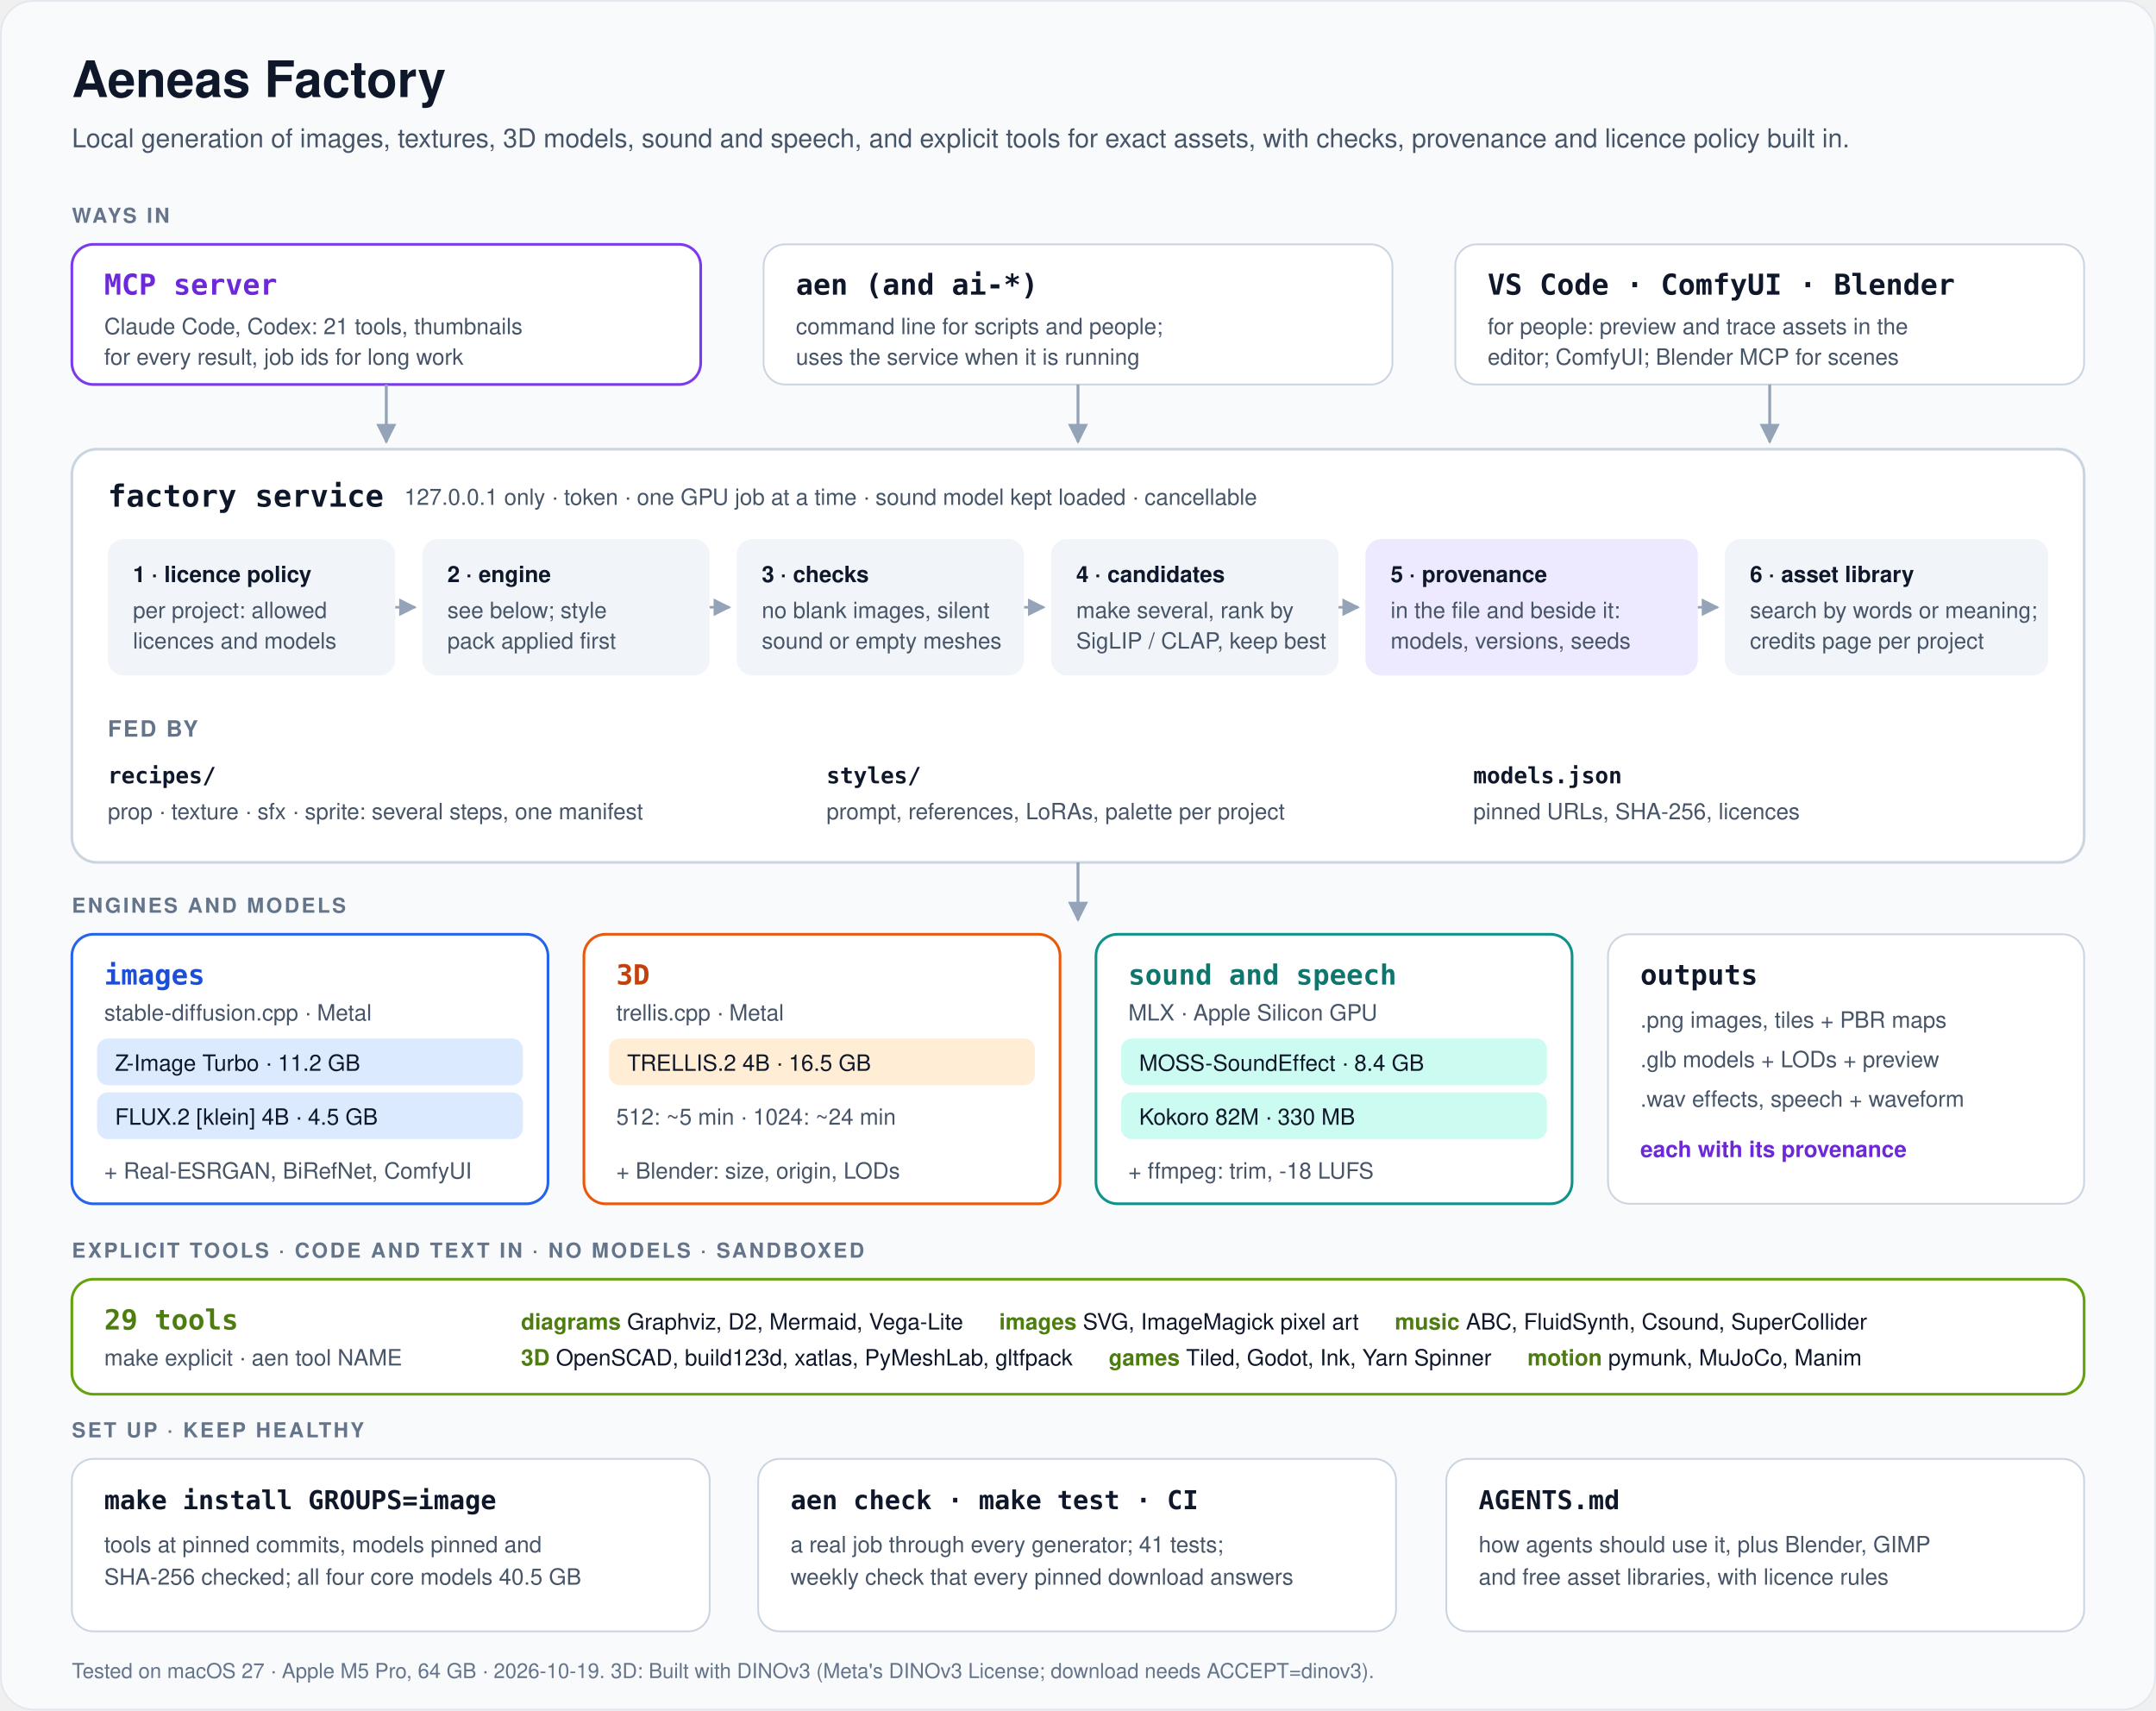
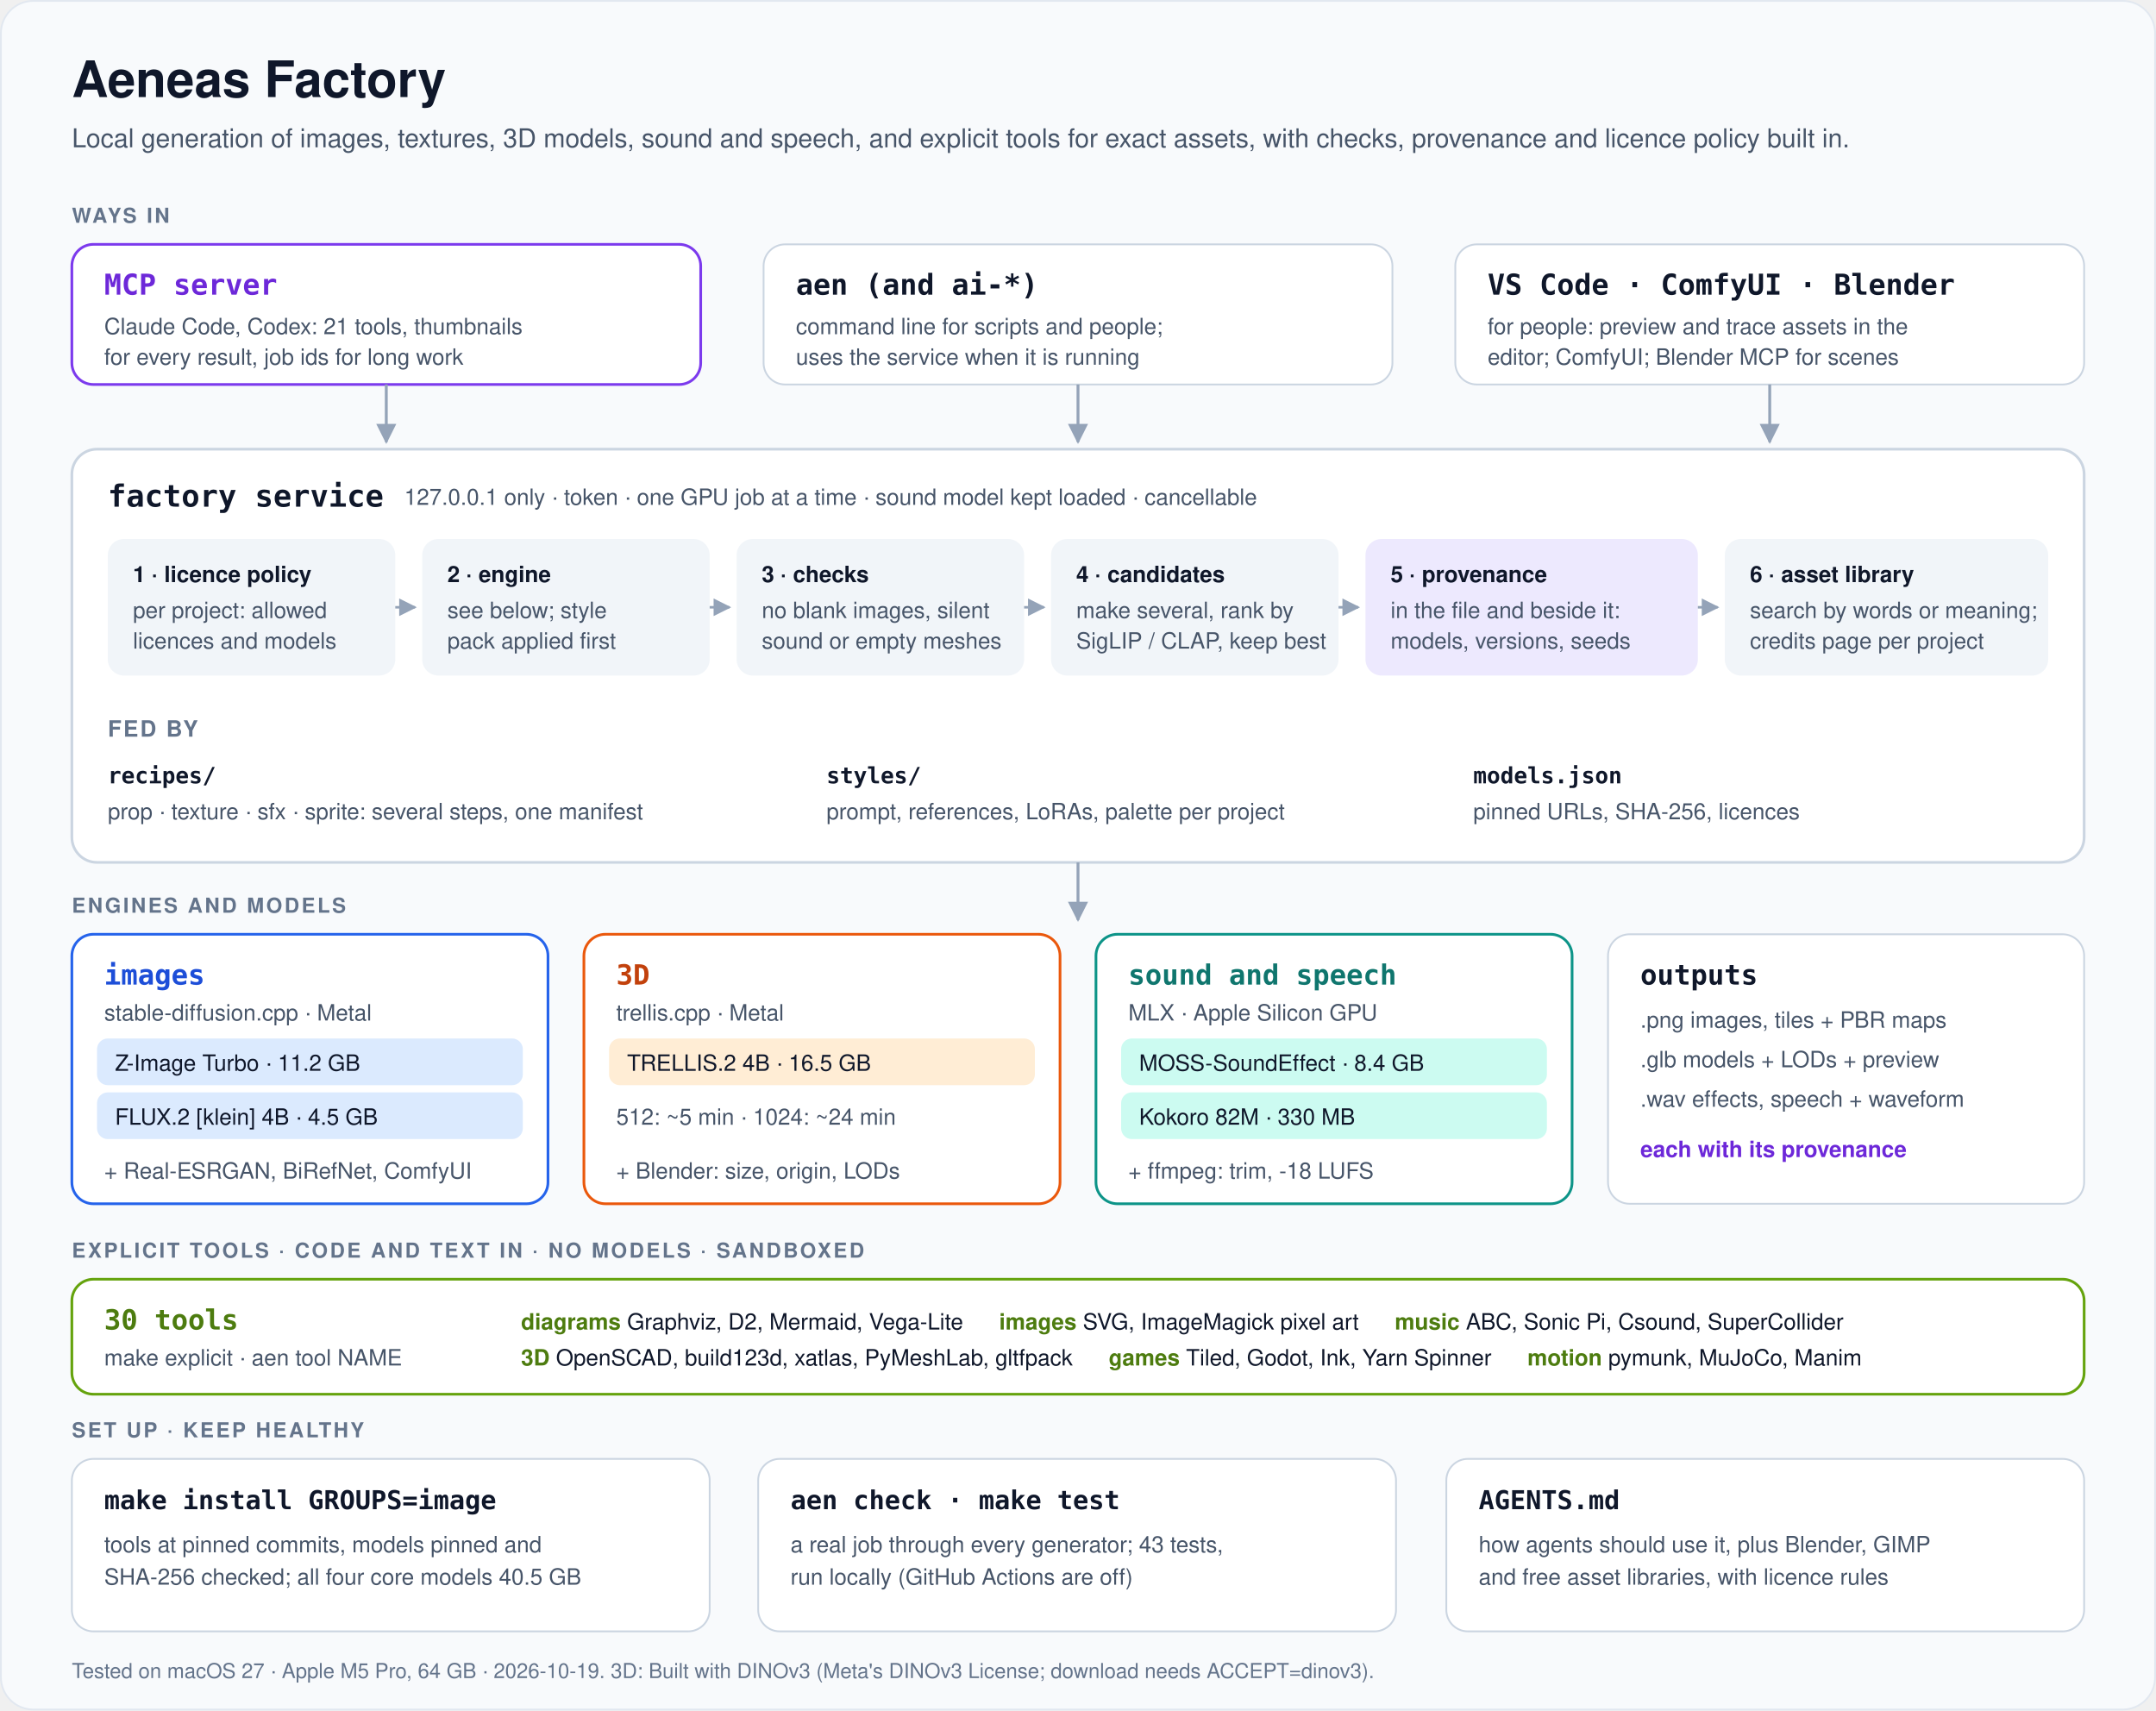
<svg xmlns="http://www.w3.org/2000/svg" viewBox="0 0 1200 952" width="1200" height="952" role="img" aria-labelledby="t d">
  <style>
    .card { fill: #f8fafc; stroke: #e2e8f0; }
    .box { fill: #ffffff; stroke: #cbd5e1; }
    .txt { fill: #0f172a; } .mut { fill: #475569; } .faint { fill: #64748b; }
    .line { stroke: #94a3b8; } .arrow { fill: #94a3b8; }
    .img { fill: #1d4ed8; } .img-s { stroke: #2563eb; } .img-t { fill: #dbeafe; }
    .geo { fill: #c2410c; } .geo-s { stroke: #ea580c; } .geo-t { fill: #ffedd5; }
    .snd { fill: #0f766e; } .snd-s { stroke: #0d9488; } .snd-t { fill: #ccfbf1; }
    .prv { fill: #6d28d9; } .prv-s { stroke: #7c3aed; } .prv-t { fill: #ede9fe; }
    .exp { fill: #4d7c0f; } .exp-s { stroke: #65a30d; }
    .core-t { fill: #f1f5f9; }
    text { font-family: -apple-system, BlinkMacSystemFont, "Segoe UI", Helvetica, Arial, sans-serif; }
    .mono { font-family: ui-monospace, SFMono-Regular, Menlo, Consolas, monospace; }
    @media (prefers-color-scheme: dark) {
      .card { fill: #0d1117; stroke: #30363d; } .box { fill: #161b22; stroke: #30363d; }
      .txt { fill: #e6edf3; } .mut { fill: #9da7b3; } .faint { fill: #7d8590; }
      .line { stroke: #57606a; } .arrow { fill: #57606a; }
      .img { fill: #79b8ff; } .img-s { stroke: #58a6ff; } .img-t { fill: #0c2d6b; }
      .geo { fill: #ffa657; } .geo-s { stroke: #f0883e; } .geo-t { fill: #3d1e0a; }
      .snd { fill: #56d4c1; } .snd-s { stroke: #39c5b0; } .snd-t { fill: #06302b; }
      .prv { fill: #c4a7ff; } .prv-s { stroke: #a371f7; } .prv-t { fill: #271452; }
      .exp { fill: #a3e635; } .exp-s { stroke: #84cc16; }
      .core-t { fill: #1c2128; }
    }
  </style>
  <defs>
    <marker id="a" viewBox="0 0 10 10" refX="9" refY="5" markerWidth="7" markerHeight="7" orient="auto-start-reverse">
      <path d="M0,0 L10,5 L0,10 z" class="arrow" />
    </marker>
  </defs>
  <rect class="card" x="0.5" y="0.5" width="1199" height="951" rx="18" />
  <text class="txt" x="40" y="54" font-size="28" font-weight="700">Aeneas Factory</text>
  <text class="mut" x="40" y="82" font-size="14.5">Local generation of images, textures, 3D models, sound and speech, and explicit tools for exact assets, with checks, provenance and licence policy built in.</text>
  <text class="faint" x="40" y="124" font-size="11.5" font-weight="600" letter-spacing="1.2">WAYS IN</text>
  <g>
    <rect class="box prv-s" x="40" y="136" width="350" height="78" rx="12" stroke-width="1.5" />
    <text class="prv mono" x="58" y="164" font-size="16" font-weight="700">MCP server</text>
    <text class="mut" x="58" y="186" font-size="12.5">Claude Code, Codex: 21 tools, thumbnails</text>
    <text class="mut" x="58" y="203" font-size="12.5">for every result, job ids for long work</text>
    <rect class="box" x="425" y="136" width="350" height="78" rx="12" />
    <text class="txt mono" x="443" y="164" font-size="16" font-weight="700">aen  (and ai-*)</text>
    <text class="mut" x="443" y="186" font-size="12.5">command line for scripts and people;</text>
    <text class="mut" x="443" y="203" font-size="12.5">uses the service when it is running</text>
    <rect class="box" x="810" y="136" width="350" height="78" rx="12" />
    <text class="txt mono" x="828" y="164" font-size="16" font-weight="700">VS Code · ComfyUI · Blender</text>
    <text class="mut" x="828" y="186" font-size="12.5">for people: preview and trace assets in the</text>
    <text class="mut" x="828" y="203" font-size="12.5">editor; ComfyUI; Blender MCP for scenes</text>
  </g>
  <g class="line" stroke-width="1.6" fill="none" marker-end="url(#a)">
    <path d="M215,214 V246" />
    <path d="M600,214 V246" />
    <path d="M985,214 V246" />
  </g>
  <rect class="box" x="40" y="250" width="1120" height="230" rx="14" stroke-width="1.5" />
  <text class="txt mono" x="60" y="282" font-size="17" font-weight="700">factory service</text>
  <text class="mut" x="225" y="281" font-size="12.5">127.0.0.1 only · token · one GPU job at a time · sound model kept loaded · cancellable</text>
  <g font-size="12.5">
    <rect class="core-t" x="60" y="300" width="160" height="76" rx="9" />
    <text class="txt" x="74" y="324" font-weight="650">1 · licence policy</text>
    <text class="mut" x="74" y="344">per project: allowed</text>
    <text class="mut" x="74" y="361">licences and models</text>
    <rect class="core-t" x="235" y="300" width="160" height="76" rx="9" />
    <text class="txt" x="249" y="324" font-weight="650">2 · engine</text>
    <text class="mut" x="249" y="344">see below; style</text>
    <text class="mut" x="249" y="361">pack applied first</text>
    <rect class="core-t" x="410" y="300" width="160" height="76" rx="9" />
    <text class="txt" x="424" y="324" font-weight="650">3 · checks</text>
    <text class="mut" x="424" y="344">no blank images, silent</text>
    <text class="mut" x="424" y="361">sound or empty meshes</text>
    <rect class="core-t" x="585" y="300" width="160" height="76" rx="9" />
    <text class="txt" x="599" y="324" font-weight="650">4 · candidates</text>
    <text class="mut" x="599" y="344">make several, rank by</text>
    <text class="mut" x="599" y="361">SigLIP / CLAP, keep best</text>
    <rect class="prv-t" x="760" y="300" width="185" height="76" rx="9" />
    <text class="txt" x="774" y="324" font-weight="650">5 · provenance</text>
    <text class="mut" x="774" y="344">in the file and beside it:</text>
    <text class="mut" x="774" y="361">models, versions, seeds</text>
    <rect class="core-t" x="960" y="300" width="180" height="76" rx="9" />
    <text class="txt" x="974" y="324" font-weight="650">6 · asset library</text>
    <text class="mut" x="974" y="344">search by words or meaning;</text>
    <text class="mut" x="974" y="361">credits page per project</text>
  </g>
  <g class="line" stroke-width="1.4" fill="none" marker-end="url(#a)">
    <path d="M220,338 H231" />
    <path d="M395,338 H406" />
    <path d="M570,338 H581" />
    <path d="M745,338 H756" />
    <path d="M945,338 H956" />
  </g>
  <g font-size="12.5">
    <text class="faint" x="60" y="410" font-weight="600" letter-spacing="1">FED BY</text>
    <text class="txt mono" x="60" y="436" font-weight="700">recipes/</text>
    <text class="mut" x="60" y="456">prop · texture · sfx · sprite: several steps, one manifest</text>
    <text class="txt mono" x="460" y="436" font-weight="700">styles/</text>
    <text class="mut" x="460" y="456">prompt, references, LoRAs, palette per project</text>
    <text class="txt mono" x="820" y="436" font-weight="700">models.json</text>
    <text class="mut" x="820" y="456">pinned URLs, SHA-256, licences</text>
  </g>
  <g class="line" stroke-width="1.6" fill="none" marker-end="url(#a)">
    <path d="M600,480 V512" />
  </g>
  <text class="faint" x="40" y="508" font-size="11.5" font-weight="600" letter-spacing="1.2">ENGINES AND MODELS</text>
  <g font-size="12.5">
    <rect class="box img-s" x="40" y="520" width="265" height="150" rx="12" stroke-width="1.5" />
    <text class="img mono" x="58" y="548" font-size="15.5" font-weight="700">images</text>
    <text class="mut" x="58" y="568">stable-diffusion.cpp · Metal</text>
    <rect class="img-t" x="54" y="578" width="237" height="26" rx="6" />
    <text class="txt" x="64" y="596">Z-Image Turbo · 11.2 GB</text>
    <rect class="img-t" x="54" y="608" width="237" height="26" rx="6" />
    <text class="txt" x="64" y="626">FLUX.2 [klein] 4B · 4.5 GB</text>
    <text class="mut" x="58" y="656">+ Real-ESRGAN, BiRefNet, ComfyUI</text>
    <rect class="box geo-s" x="325" y="520" width="265" height="150" rx="12" stroke-width="1.5" />
    <text class="geo mono" x="343" y="548" font-size="15.5" font-weight="700">3D</text>
    <text class="mut" x="343" y="568">trellis.cpp · Metal</text>
    <rect class="geo-t" x="339" y="578" width="237" height="26" rx="6" />
    <text class="txt" x="349" y="596">TRELLIS.2 4B · 16.5 GB</text>
    <text class="mut" x="343" y="626">512: ~5 min · 1024: ~24 min</text>
    <text class="mut" x="343" y="656">+ Blender: size, origin, LODs</text>
    <rect class="box snd-s" x="610" y="520" width="265" height="150" rx="12" stroke-width="1.5" />
    <text class="snd mono" x="628" y="548" font-size="15.5" font-weight="700">sound and speech</text>
    <text class="mut" x="628" y="568">MLX · Apple Silicon GPU</text>
    <rect class="snd-t" x="624" y="578" width="237" height="26" rx="6" />
    <text class="txt" x="634" y="596">MOSS-SoundEffect · 8.4 GB</text>
    <rect class="snd-t" x="624" y="608" width="237" height="26" rx="6" />
    <text class="txt" x="634" y="626">Kokoro 82M · 330 MB</text>
    <text class="mut" x="628" y="656">+ ffmpeg: trim, -18 LUFS</text>
    <rect class="box" x="895" y="520" width="265" height="150" rx="12" />
    <text class="txt mono" x="913" y="548" font-size="15.5" font-weight="700">outputs</text>
    <text class="mut" x="913" y="572">.png  images, tiles + PBR maps</text>
    <text class="mut" x="913" y="594">.glb  models + LODs + preview</text>
    <text class="mut" x="913" y="616">.wav  effects, speech + waveform</text>
    <text class="prv" x="913" y="644" font-weight="650">each with its provenance</text>
  </g>
  <text class="faint" x="40" y="700" font-size="11.5" font-weight="600" letter-spacing="1.2">EXPLICIT TOOLS · CODE AND TEXT IN · NO MODELS · SANDBOXED</text>
  <g font-size="12.5">
    <rect class="box exp-s" x="40" y="712" width="1120" height="64" rx="12" stroke-width="1.5" />
-     <text class="exp mono" x="58" y="740" font-size="15.5" font-weight="700">29 tools</text>
+     <text class="exp mono" x="58" y="740" font-size="15.5" font-weight="700">30 tools</text>
    <text class="mut" x="58" y="760">make explicit · aen tool NAME</text>
    <text class="txt" x="290" y="740">
-       <tspan class="exp" font-weight="650">diagrams</tspan> Graphviz, D2, Mermaid, Vega-Lite<tspan dx="20" class="exp" font-weight="650">images</tspan> SVG, ImageMagick pixel art<tspan dx="20" class="exp" font-weight="650">music</tspan> ABC, FluidSynth, Csound, SuperCollider</text>
+       <tspan class="exp" font-weight="650">diagrams</tspan> Graphviz, D2, Mermaid, Vega-Lite<tspan dx="20" class="exp" font-weight="650">images</tspan> SVG, ImageMagick pixel art<tspan dx="20" class="exp" font-weight="650">music</tspan> ABC, Sonic Pi, Csound, SuperCollider</text>
    <text class="txt" x="290" y="760">
      <tspan class="exp" font-weight="650">3D</tspan> OpenSCAD, build123d, xatlas, PyMeshLab, gltfpack<tspan dx="20" class="exp" font-weight="650">games</tspan> Tiled, Godot, Ink, Yarn Spinner<tspan dx="20" class="exp" font-weight="650">motion</tspan> pymunk, MuJoCo, Manim</text>
  </g>
  <text class="faint" x="40" y="800" font-size="11.5" font-weight="600" letter-spacing="1.2">SET UP · KEEP HEALTHY</text>
  <g font-size="12.5">
    <rect class="box" x="40" y="812" width="355" height="96" rx="12" />
    <text class="txt mono" x="58" y="840" font-size="14.5" font-weight="700">make install GROUPS=image</text>
    <text class="mut" x="58" y="864">tools at pinned commits, models pinned and</text>
    <text class="mut" x="58" y="882">SHA-256 checked; all four core models 40.5 GB</text>
    <rect class="box" x="422" y="812" width="355" height="96" rx="12" />
-     <text class="txt mono" x="440" y="840" font-size="14.5" font-weight="700">aen check · make test · CI</text>
-     <text class="mut" x="440" y="864">a real job through every generator; 41 tests;</text>
-     <text class="mut" x="440" y="882">weekly check that every pinned download answers</text>
+     <text class="txt mono" x="440" y="840" font-size="14.5" font-weight="700">aen check · make test</text>
+     <text class="mut" x="440" y="864">a real job through every generator; 43 tests,</text>
+     <text class="mut" x="440" y="882">run locally (GitHub Actions are off)</text>
    <rect class="box" x="805" y="812" width="355" height="96" rx="12" />
    <text class="txt mono" x="823" y="840" font-size="14.5" font-weight="700">AGENTS.md</text>
    <text class="mut" x="823" y="864">how agents should use it, plus Blender, GIMP</text>
    <text class="mut" x="823" y="882">and free asset libraries, with licence rules</text>
  </g>
  <text class="faint" x="40" y="934" font-size="11.5">Tested on macOS 27 · Apple M5 Pro, 64 GB · 2026-10-19. 3D: Built with DINOv3 (Meta's DINOv3 License; download needs ACCEPT=dinov3).</text>
</svg>
